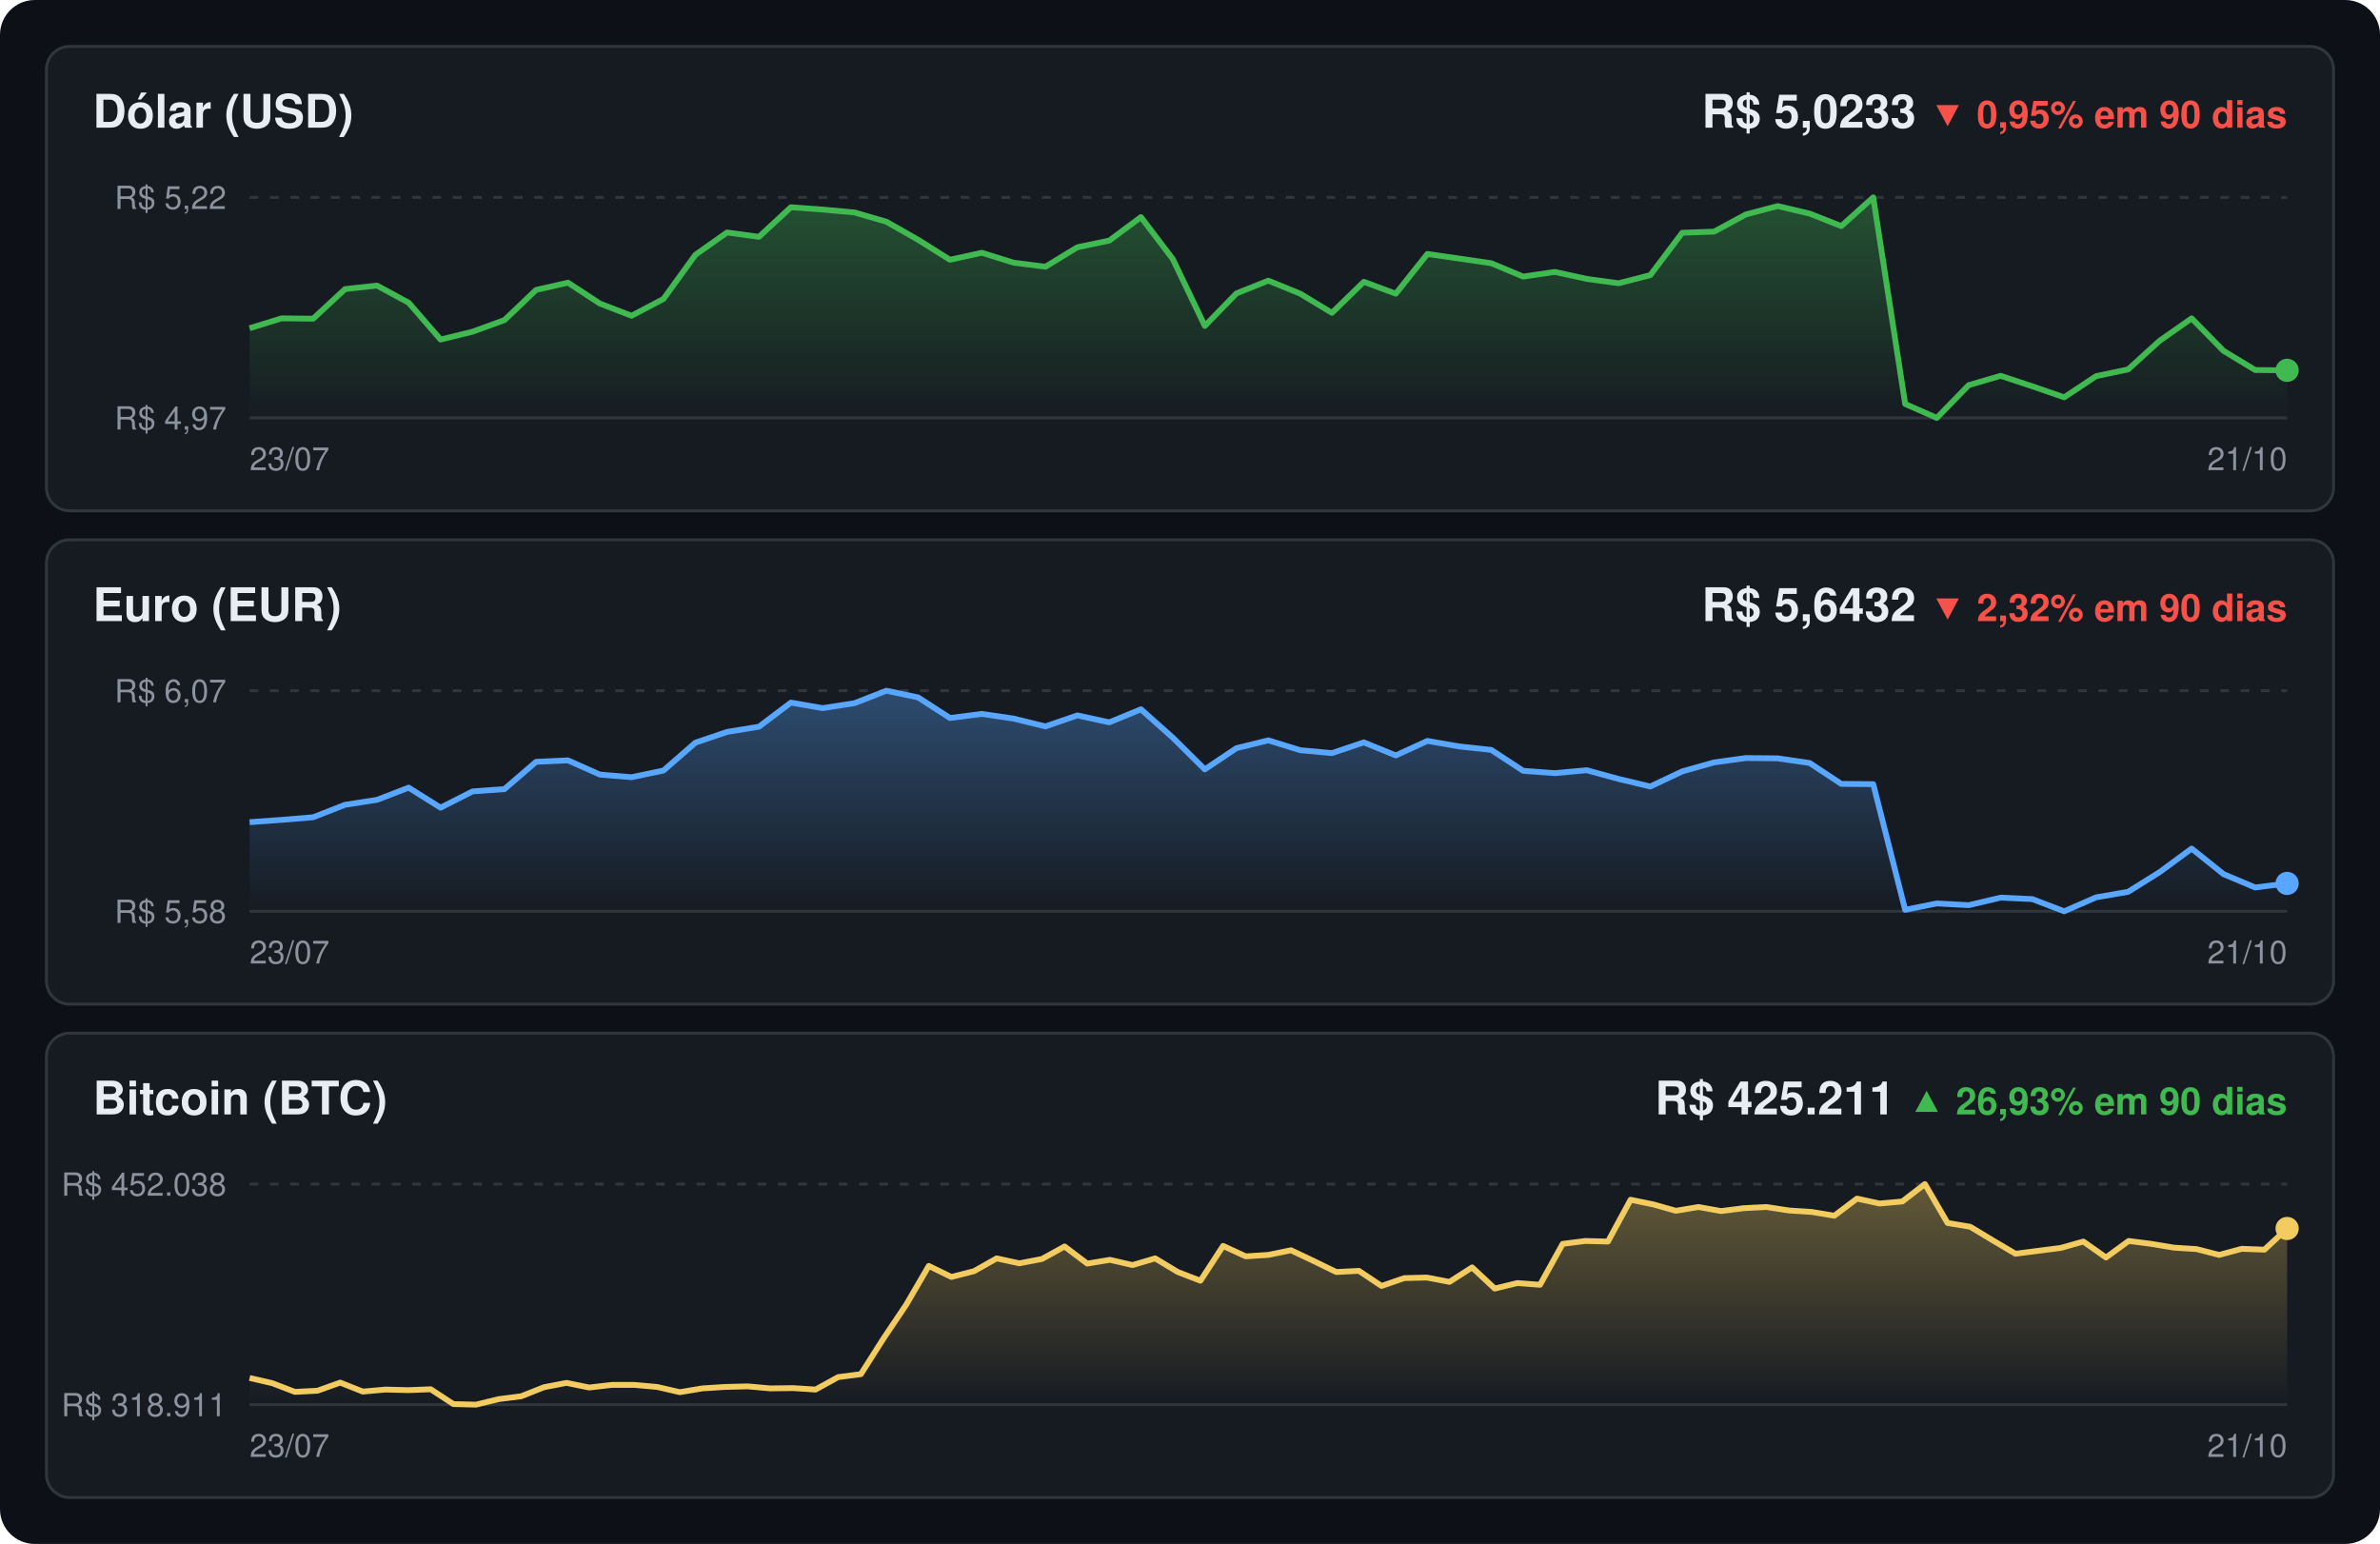
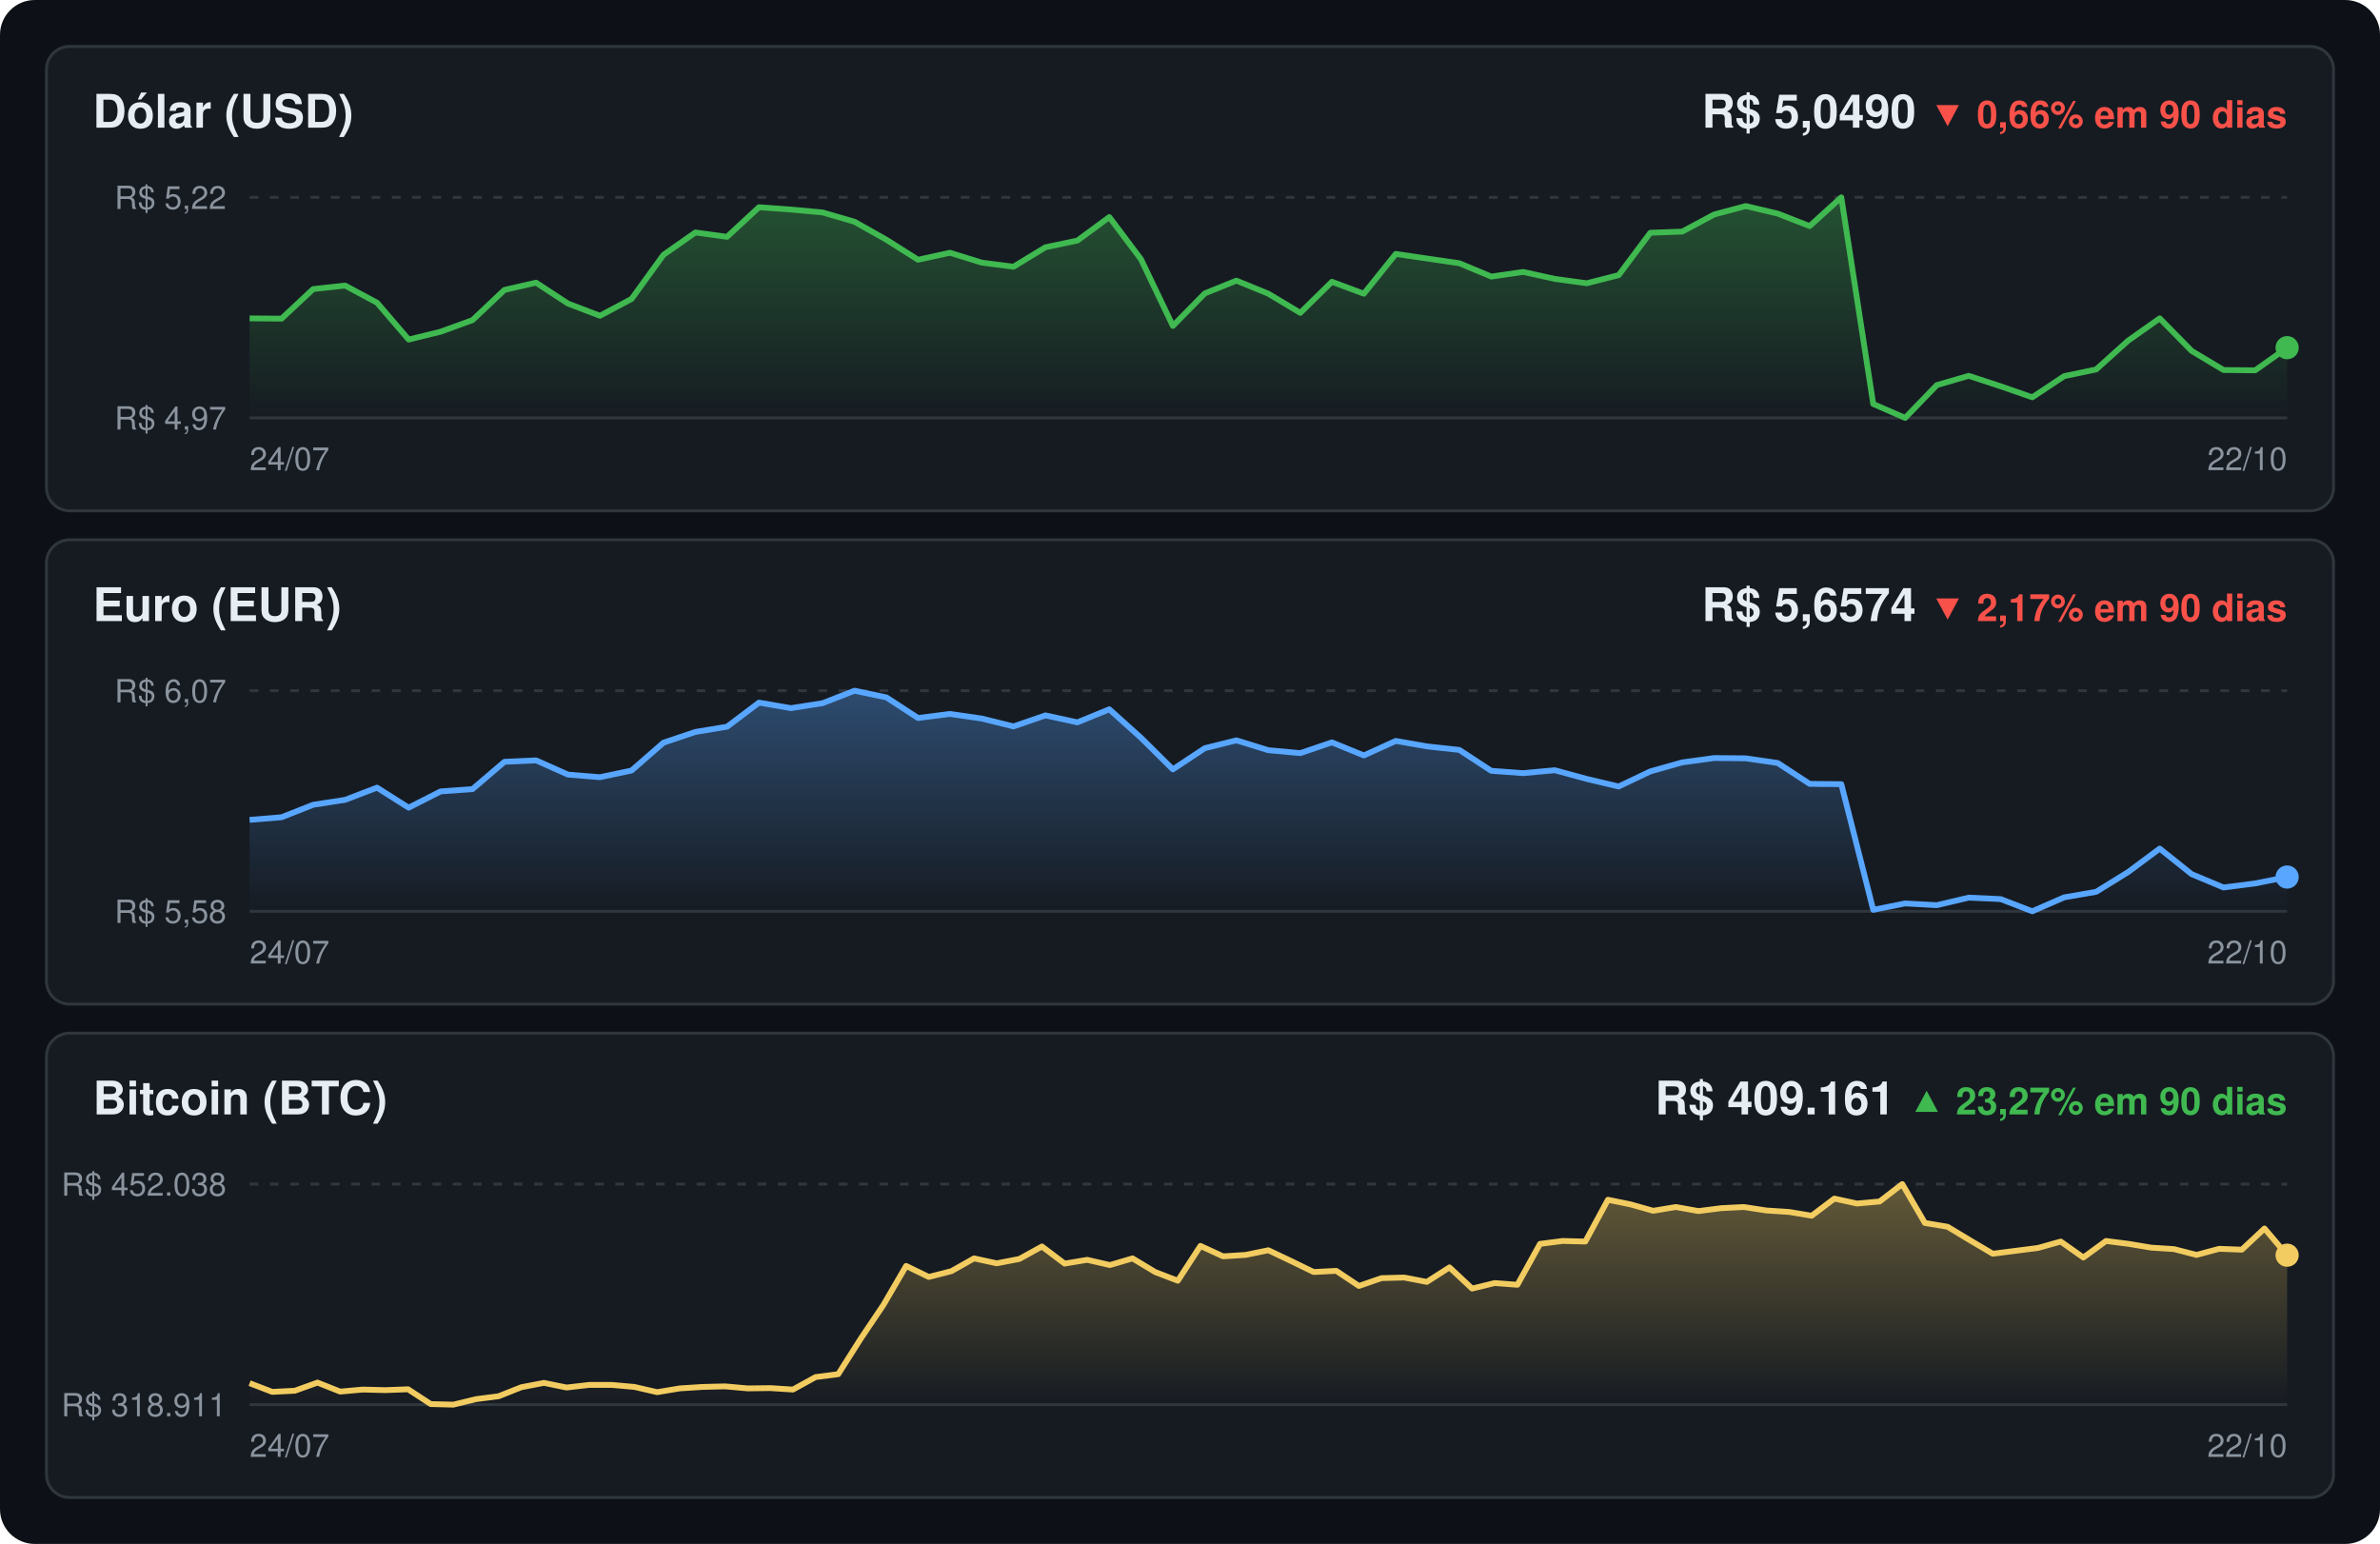
<svg xmlns="http://www.w3.org/2000/svg" viewBox="0 0 820 532" width="820" height="532">
  <defs>
    <linearGradient id="grad-usd" x1="0" y1="0" x2="0" y2="1">
      <stop offset="0" stop-color="#3fb950" stop-opacity=".35" />
      <stop offset="1" stop-color="#3fb950" stop-opacity="0" />
    </linearGradient>
    <linearGradient id="grad-eur" x1="0" y1="0" x2="0" y2="1">
      <stop offset="0" stop-color="#58a6ff" stop-opacity=".35" />
      <stop offset="1" stop-color="#58a6ff" stop-opacity="0" />
    </linearGradient>
    <linearGradient id="grad-btc" x1="0" y1="0" x2="0" y2="1">
      <stop offset="0" stop-color="#f2cc60" stop-opacity=".35" />
      <stop offset="1" stop-color="#f2cc60" stop-opacity="0" />
    </linearGradient>
  </defs>
  <style>
text{font-family:-apple-system,BlinkMacSystemFont,'Segoe UI',Helvetica,Arial,sans-serif;fill:#e6edf3}
.titulo{font-size:16px;font-weight:600}
.eixo{font-size:11px;fill:#8b949e}
</style>
  <rect width="820" height="532" rx="12" fill="#0d1117" />
  <g>
    <rect x="16" y="16" width="788" height="160" rx="8" fill="#161b22" stroke="#30363d" />
    <text x="32" y="44" class="titulo">Dólar (USD)</text>
-     <text x="788" y="44" class="titulo" text-anchor="end">R$ 5,0233
-     <tspan fill="#f85149" font-size="13"> ▼ 0,95% em 90 dias</tspan>
+     <text x="788" y="44" class="titulo" text-anchor="end">R$ 5,0490
+     <tspan fill="#f85149" font-size="13"> ▼ 0,66% em 90 dias</tspan>
    </text>
    <text x="78" y="72" class="eixo" text-anchor="end">R$ 5,22</text>
    <text x="78" y="148" class="eixo" text-anchor="end">R$ 4,97</text>
    <line x1="86" y1="68" x2="788" y2="68" stroke="#30363d" stroke-dasharray="3 4" />
    <line x1="86" y1="144" x2="788" y2="144" stroke="#30363d" />
-     <path d="M86.0,144 L86.0,113.1 L97.0,109.7 L107.9,109.8 L118.9,99.6 L129.9,98.4 L140.8,104.3 L151.8,117.0 L162.8,114.3 L173.8,110.3 L184.7,99.9 L195.7,97.4 L206.7,104.6 L217.6,108.8 L228.6,103.0 L239.6,87.8 L250.5,80.1 L261.5,81.6 L272.5,71.4 L283.4,72.2 L294.4,73.2 L305.4,76.4 L316.3,82.6 L327.3,89.5 L338.3,87.1 L349.2,90.5 L360.2,91.9 L371.2,85.2 L382.2,82.9 L393.1,74.8 L404.1,89.3 L415.1,112.3 L426.0,101.1 L437.0,96.7 L448.0,101.2 L458.9,107.8 L469.9,97.1 L480.9,101.2 L491.8,87.5 L502.8,89.1 L513.8,90.7 L524.8,95.3 L535.7,93.7 L546.7,96.1 L557.7,97.6 L568.6,94.8 L579.6,80.2 L590.6,79.8 L601.5,73.9 L612.5,71.0 L623.5,73.6 L634.4,77.9 L645.4,68.0 L656.4,139.2 L667.3,144.0 L678.3,132.7 L689.3,129.5 L700.2,133.1 L711.2,136.9 L722.2,129.6 L733.2,127.3 L744.1,117.4 L755.1,109.7 L766.1,120.9 L777.0,127.5 L788.0,127.6 L788.0,144 Z" fill="url(#grad-usd)" />
-     <polyline points="86.0,113.1 97.0,109.7 107.9,109.8 118.9,99.6 129.9,98.4 140.8,104.3 151.8,117.0 162.8,114.3 173.8,110.3 184.7,99.9 195.7,97.4 206.7,104.6 217.6,108.8 228.6,103.0 239.6,87.8 250.5,80.1 261.5,81.6 272.5,71.4 283.4,72.2 294.4,73.2 305.4,76.4 316.3,82.6 327.3,89.5 338.3,87.1 349.2,90.5 360.2,91.9 371.2,85.2 382.2,82.9 393.1,74.8 404.1,89.3 415.1,112.3 426.0,101.1 437.0,96.7 448.0,101.2 458.9,107.8 469.9,97.1 480.9,101.2 491.8,87.5 502.8,89.1 513.8,90.7 524.8,95.3 535.7,93.7 546.7,96.1 557.7,97.6 568.6,94.8 579.6,80.2 590.6,79.8 601.5,73.9 612.5,71.0 623.5,73.6 634.4,77.9 645.4,68.0 656.4,139.2 667.3,144.0 678.3,132.7 689.3,129.5 700.2,133.1 711.2,136.9 722.2,129.6 733.2,127.3 744.1,117.4 755.1,109.7 766.1,120.9 777.0,127.5 788.0,127.6" fill="none" stroke="#3fb950" stroke-width="2" stroke-linejoin="round" />
-     <circle cx="788.0" cy="127.6" r="4" fill="#3fb950">
+     <path d="M86.0,144 L86.0,109.7 L97.0,109.8 L107.9,99.6 L118.9,98.4 L129.9,104.3 L140.8,117.0 L151.8,114.3 L162.8,110.3 L173.8,99.9 L184.7,97.4 L195.7,104.6 L206.7,108.8 L217.6,103.0 L228.6,87.8 L239.6,80.1 L250.5,81.6 L261.5,71.4 L272.5,72.2 L283.4,73.2 L294.4,76.4 L305.4,82.6 L316.3,89.5 L327.3,87.1 L338.3,90.5 L349.2,91.9 L360.2,85.2 L371.2,82.9 L382.2,74.8 L393.1,89.3 L404.1,112.3 L415.1,101.1 L426.0,96.7 L437.0,101.2 L448.0,107.8 L458.9,97.1 L469.9,101.2 L480.9,87.5 L491.8,89.1 L502.8,90.7 L513.8,95.3 L524.8,93.7 L535.7,96.1 L546.7,97.6 L557.7,94.8 L568.6,80.2 L579.6,79.8 L590.6,73.9 L601.5,71.0 L612.5,73.6 L623.5,77.9 L634.4,68.0 L645.4,139.2 L656.4,144.0 L667.3,132.7 L678.3,129.5 L689.3,133.1 L700.2,136.9 L711.2,129.6 L722.2,127.3 L733.2,117.4 L744.1,109.7 L755.1,120.9 L766.1,127.5 L777.0,127.6 L788.0,119.8 L788.0,144 Z" fill="url(#grad-usd)" />
+     <polyline points="86.0,109.7 97.0,109.8 107.9,99.6 118.9,98.4 129.9,104.3 140.8,117.0 151.8,114.3 162.8,110.3 173.8,99.9 184.7,97.4 195.7,104.6 206.7,108.8 217.6,103.0 228.6,87.8 239.6,80.1 250.5,81.6 261.5,71.4 272.5,72.2 283.4,73.2 294.4,76.4 305.4,82.6 316.3,89.5 327.3,87.1 338.3,90.5 349.2,91.9 360.2,85.2 371.2,82.9 382.2,74.8 393.1,89.3 404.1,112.3 415.1,101.1 426.0,96.7 437.0,101.2 448.0,107.8 458.9,97.1 469.9,101.2 480.9,87.5 491.8,89.1 502.8,90.7 513.8,95.3 524.8,93.7 535.7,96.1 546.7,97.6 557.7,94.8 568.6,80.2 579.6,79.8 590.6,73.9 601.5,71.0 612.5,73.6 623.5,77.9 634.4,68.0 645.4,139.2 656.4,144.0 667.3,132.7 678.3,129.5 689.3,133.1 700.2,136.9 711.2,129.6 722.2,127.3 733.2,117.4 744.1,109.7 755.1,120.9 766.1,127.5 777.0,127.6 788.0,119.8" fill="none" stroke="#3fb950" stroke-width="2" stroke-linejoin="round" />
+     <circle cx="788.0" cy="119.8" r="4" fill="#3fb950">
      <animate attributeName="r" values="4;7;4" dur="2s" repeatCount="indefinite" />
    </circle>
-     <text x="86" y="162" class="eixo">23/07</text>
-     <text x="788" y="162" class="eixo" text-anchor="end">21/10</text>
+     <text x="86" y="162" class="eixo">24/07</text>
+     <text x="788" y="162" class="eixo" text-anchor="end">22/10</text>
  </g>
  <g>
    <rect x="16" y="186" width="788" height="160" rx="8" fill="#161b22" stroke="#30363d" />
    <text x="32" y="214" class="titulo">Euro (EUR)</text>
-     <text x="788" y="214" class="titulo" text-anchor="end">R$ 5,6432
-     <tspan fill="#f85149" font-size="13"> ▼ 2,32% em 90 dias</tspan>
+     <text x="788" y="214" class="titulo" text-anchor="end">R$ 5,6574
+     <tspan fill="#f85149" font-size="13"> ▼ 2,17% em 90 dias</tspan>
    </text>
    <text x="78" y="242" class="eixo" text-anchor="end">R$ 6,07</text>
    <text x="78" y="318" class="eixo" text-anchor="end">R$ 5,58</text>
    <line x1="86" y1="238" x2="788" y2="238" stroke="#30363d" stroke-dasharray="3 4" />
    <line x1="86" y1="314" x2="788" y2="314" stroke="#30363d" />
-     <path d="M86.0,314 L86.0,283.3 L97.0,282.5 L107.9,281.6 L118.9,277.3 L129.9,275.6 L140.8,271.4 L151.8,278.3 L162.8,272.7 L173.8,271.9 L184.7,262.5 L195.7,262.0 L206.7,266.9 L217.6,267.8 L228.6,265.5 L239.6,255.9 L250.5,252.2 L261.5,250.4 L272.5,242.1 L283.4,244.0 L294.4,242.3 L305.4,238.0 L316.3,240.3 L327.3,247.4 L338.3,246.0 L349.2,247.6 L360.2,250.3 L371.2,246.5 L382.2,248.9 L393.1,244.4 L404.1,254.2 L415.1,265.1 L426.0,257.8 L437.0,255.1 L448.0,258.5 L458.9,259.5 L469.9,255.8 L480.9,260.3 L491.8,255.3 L502.8,257.2 L513.8,258.4 L524.8,265.6 L535.7,266.4 L546.7,265.4 L557.7,268.4 L568.6,271.0 L579.6,265.8 L590.6,262.7 L601.5,261.2 L612.5,261.3 L623.5,262.9 L634.4,270.1 L645.4,270.2 L656.4,313.5 L667.3,311.3 L678.3,311.9 L689.3,309.3 L700.2,309.8 L711.2,314.0 L722.2,309.2 L733.2,307.3 L744.1,300.5 L755.1,292.4 L766.1,301.2 L777.0,305.8 L788.0,304.4 L788.0,314 Z" fill="url(#grad-eur)" />
-     <polyline points="86.0,283.3 97.0,282.5 107.9,281.6 118.9,277.3 129.9,275.6 140.8,271.4 151.8,278.3 162.8,272.7 173.8,271.9 184.7,262.5 195.7,262.0 206.7,266.9 217.6,267.8 228.6,265.5 239.6,255.9 250.5,252.2 261.5,250.4 272.5,242.1 283.4,244.0 294.4,242.3 305.4,238.0 316.3,240.3 327.3,247.4 338.3,246.0 349.2,247.6 360.2,250.3 371.2,246.5 382.2,248.9 393.1,244.4 404.1,254.2 415.1,265.1 426.0,257.8 437.0,255.1 448.0,258.5 458.9,259.5 469.9,255.8 480.9,260.3 491.8,255.3 502.8,257.2 513.8,258.4 524.8,265.6 535.7,266.4 546.7,265.4 557.7,268.4 568.6,271.0 579.6,265.8 590.6,262.7 601.5,261.2 612.5,261.3 623.5,262.9 634.4,270.1 645.4,270.2 656.4,313.5 667.3,311.3 678.3,311.9 689.3,309.3 700.2,309.8 711.2,314.0 722.2,309.2 733.2,307.3 744.1,300.5 755.1,292.4 766.1,301.2 777.0,305.8 788.0,304.4" fill="none" stroke="#58a6ff" stroke-width="2" stroke-linejoin="round" />
-     <circle cx="788.0" cy="304.4" r="4" fill="#58a6ff">
+     <path d="M86.0,314 L86.0,282.5 L97.0,281.6 L107.9,277.3 L118.9,275.6 L129.9,271.4 L140.8,278.3 L151.8,272.7 L162.8,271.9 L173.8,262.5 L184.7,262.0 L195.7,266.9 L206.7,267.8 L217.6,265.5 L228.6,255.9 L239.6,252.2 L250.5,250.4 L261.5,242.1 L272.5,244.0 L283.4,242.3 L294.4,238.0 L305.4,240.3 L316.3,247.4 L327.3,246.0 L338.3,247.6 L349.2,250.3 L360.2,246.5 L371.2,248.9 L382.2,244.4 L393.1,254.2 L404.1,265.1 L415.1,257.8 L426.0,255.1 L437.0,258.5 L448.0,259.5 L458.9,255.8 L469.9,260.3 L480.9,255.3 L491.8,257.2 L502.8,258.4 L513.8,265.6 L524.8,266.4 L535.7,265.4 L546.7,268.4 L557.7,271.0 L568.6,265.8 L579.6,262.7 L590.6,261.2 L601.5,261.3 L612.5,262.9 L623.5,270.1 L634.4,270.2 L645.4,313.5 L656.4,311.3 L667.3,311.9 L678.3,309.3 L689.3,309.8 L700.2,314.0 L711.2,309.2 L722.2,307.3 L733.2,300.5 L744.1,292.4 L755.1,301.2 L766.1,305.8 L777.0,304.4 L788.0,302.2 L788.0,314 Z" fill="url(#grad-eur)" />
+     <polyline points="86.0,282.5 97.0,281.6 107.9,277.3 118.9,275.6 129.9,271.4 140.8,278.3 151.8,272.7 162.8,271.9 173.8,262.5 184.7,262.0 195.7,266.9 206.7,267.8 217.6,265.5 228.6,255.9 239.6,252.2 250.5,250.4 261.5,242.1 272.5,244.0 283.4,242.3 294.4,238.0 305.4,240.3 316.3,247.4 327.3,246.0 338.3,247.6 349.2,250.3 360.2,246.5 371.2,248.9 382.2,244.4 393.1,254.2 404.1,265.1 415.1,257.8 426.0,255.1 437.0,258.5 448.0,259.5 458.9,255.8 469.9,260.3 480.9,255.3 491.8,257.2 502.8,258.4 513.8,265.6 524.8,266.4 535.7,265.4 546.7,268.4 557.7,271.0 568.6,265.8 579.6,262.7 590.6,261.2 601.5,261.3 612.5,262.9 623.5,270.1 634.4,270.2 645.4,313.5 656.4,311.3 667.3,311.9 678.3,309.3 689.3,309.8 700.2,314.0 711.2,309.2 722.2,307.3 733.2,300.5 744.1,292.4 755.1,301.2 766.1,305.8 777.0,304.4 788.0,302.2" fill="none" stroke="#58a6ff" stroke-width="2" stroke-linejoin="round" />
+     <circle cx="788.0" cy="302.2" r="4" fill="#58a6ff">
      <animate attributeName="r" values="4;7;4" dur="2s" repeatCount="indefinite" />
    </circle>
-     <text x="86" y="332" class="eixo">23/07</text>
-     <text x="788" y="332" class="eixo" text-anchor="end">21/10</text>
+     <text x="86" y="332" class="eixo">24/07</text>
+     <text x="788" y="332" class="eixo" text-anchor="end">22/10</text>
  </g>
  <g>
    <rect x="16" y="356" width="788" height="160" rx="8" fill="#161b22" stroke="#30363d" />
    <text x="32" y="384" class="titulo">Bitcoin (BTC)</text>
-     <text x="788" y="384" class="titulo" text-anchor="end">R$ 425.211
-     <tspan fill="#3fb950" font-size="13"> ▲ 26,93% em 90 dias</tspan>
+     <text x="788" y="384" class="titulo" text-anchor="end">R$ 409.161
+     <tspan fill="#3fb950" font-size="13"> ▲ 23,27% em 90 dias</tspan>
    </text>
    <text x="78" y="412" class="eixo" text-anchor="end">R$ 452.038</text>
    <text x="78" y="488" class="eixo" text-anchor="end">R$ 318.911</text>
    <line x1="86" y1="408" x2="788" y2="408" stroke="#30363d" stroke-dasharray="3 4" />
    <line x1="86" y1="484" x2="788" y2="484" stroke="#30363d" />
-     <path d="M86.0,484 L86.0,474.8 L93.8,476.6 L101.6,479.6 L109.4,479.2 L117.2,476.4 L125.0,479.5 L132.8,478.8 L140.6,479.0 L148.4,478.7 L156.2,483.8 L164.0,484.0 L171.8,482.1 L179.6,481.1 L187.4,478.0 L195.2,476.5 L203.0,478.1 L210.8,477.2 L218.6,477.2 L226.4,477.9 L234.2,479.7 L242.0,478.4 L249.8,477.9 L257.6,477.7 L265.4,478.4 L273.2,478.3 L281.0,478.8 L288.8,474.5 L296.6,473.5 L304.4,461.2 L312.2,449.6 L320.0,436.2 L327.8,440.0 L335.6,438.0 L343.4,433.6 L351.2,435.3 L359.0,433.8 L366.8,429.5 L374.6,435.4 L382.4,434.1 L390.2,435.9 L398.0,433.6 L405.8,438.3 L413.6,441.3 L421.4,429.3 L429.2,432.9 L437.0,432.4 L444.8,430.8 L452.6,434.5 L460.4,438.3 L468.2,437.9 L476.0,443.1 L483.8,440.4 L491.6,440.2 L499.4,441.7 L507.2,436.7 L515.0,444.0 L522.8,442.1 L530.6,442.7 L538.4,428.6 L546.2,427.6 L554.0,427.8 L561.8,413.4 L569.6,415.0 L577.4,417.2 L585.2,415.9 L593.0,417.3 L600.8,416.3 L608.6,415.9 L616.4,417.1 L624.2,417.6 L632.0,418.9 L639.8,413.0 L647.6,414.7 L655.4,414.0 L663.2,408.0 L671.0,421.4 L678.8,422.7 L686.6,427.4 L694.4,432.0 L702.2,431.0 L710.0,430.0 L717.8,427.8 L725.6,433.3 L733.4,427.6 L741.2,428.6 L749.0,429.9 L756.8,430.4 L764.6,432.4 L772.4,430.3 L780.2,430.6 L788.0,423.3 L788.0,484 Z" fill="url(#grad-btc)" />
-     <polyline points="86.0,474.8 93.8,476.6 101.6,479.6 109.4,479.2 117.2,476.4 125.0,479.5 132.8,478.8 140.6,479.0 148.4,478.7 156.2,483.8 164.0,484.0 171.8,482.1 179.6,481.1 187.4,478.0 195.2,476.5 203.0,478.1 210.8,477.2 218.6,477.2 226.4,477.9 234.2,479.7 242.0,478.4 249.8,477.9 257.6,477.7 265.4,478.4 273.2,478.3 281.0,478.8 288.8,474.5 296.6,473.5 304.4,461.2 312.2,449.6 320.0,436.2 327.8,440.0 335.6,438.0 343.4,433.6 351.2,435.3 359.0,433.8 366.8,429.5 374.6,435.4 382.4,434.1 390.2,435.9 398.0,433.6 405.8,438.3 413.6,441.3 421.4,429.3 429.2,432.9 437.0,432.4 444.8,430.8 452.6,434.5 460.4,438.3 468.2,437.9 476.0,443.1 483.8,440.4 491.6,440.2 499.4,441.7 507.2,436.7 515.0,444.0 522.8,442.1 530.6,442.7 538.4,428.6 546.2,427.6 554.0,427.8 561.8,413.4 569.6,415.0 577.4,417.2 585.2,415.9 593.0,417.3 600.8,416.3 608.6,415.9 616.4,417.1 624.2,417.6 632.0,418.9 639.8,413.0 647.6,414.7 655.4,414.0 663.2,408.0 671.0,421.4 678.8,422.7 686.6,427.4 694.4,432.0 702.2,431.0 710.0,430.0 717.8,427.8 725.6,433.3 733.4,427.6 741.2,428.6 749.0,429.9 756.8,430.4 764.6,432.4 772.4,430.3 780.2,430.6 788.0,423.3" fill="none" stroke="#f2cc60" stroke-width="2" stroke-linejoin="round" />
-     <circle cx="788.0" cy="423.3" r="4" fill="#f2cc60">
+     <path d="M86.0,484 L86.0,476.6 L93.8,479.6 L101.6,479.2 L109.4,476.4 L117.2,479.5 L125.0,478.8 L132.8,479.0 L140.6,478.7 L148.4,483.8 L156.2,484.0 L164.0,482.1 L171.8,481.1 L179.6,478.0 L187.4,476.5 L195.2,478.1 L203.0,477.2 L210.8,477.2 L218.6,477.9 L226.4,479.7 L234.2,478.4 L242.0,477.9 L249.8,477.7 L257.6,478.4 L265.4,478.3 L273.2,478.8 L281.0,474.5 L288.8,473.5 L296.6,461.2 L304.4,449.6 L312.2,436.2 L320.0,440.0 L327.8,438.0 L335.6,433.6 L343.4,435.3 L351.2,433.8 L359.0,429.5 L366.8,435.4 L374.6,434.1 L382.4,435.9 L390.2,433.6 L398.0,438.3 L405.8,441.3 L413.6,429.3 L421.4,432.9 L429.2,432.4 L437.0,430.8 L444.8,434.5 L452.6,438.3 L460.4,437.9 L468.2,443.1 L476.0,440.4 L483.8,440.2 L491.6,441.7 L499.4,436.7 L507.2,444.0 L515.0,442.1 L522.8,442.7 L530.6,428.6 L538.4,427.6 L546.2,427.8 L554.0,413.4 L561.8,415.0 L569.6,417.2 L577.4,415.9 L585.2,417.3 L593.0,416.3 L600.8,415.9 L608.6,417.1 L616.4,417.6 L624.2,418.9 L632.0,413.0 L639.8,414.7 L647.6,414.0 L655.4,408.0 L663.2,421.4 L671.0,422.7 L678.8,427.4 L686.6,432.0 L694.4,431.0 L702.2,430.0 L710.0,427.8 L717.8,433.3 L725.6,427.6 L733.4,428.6 L741.2,429.9 L749.0,430.4 L756.8,432.4 L764.6,430.3 L772.4,430.6 L780.2,423.3 L788.0,432.5 L788.0,484 Z" fill="url(#grad-btc)" />
+     <polyline points="86.0,476.6 93.8,479.6 101.6,479.2 109.4,476.4 117.2,479.5 125.0,478.8 132.8,479.0 140.6,478.7 148.4,483.8 156.2,484.0 164.0,482.1 171.8,481.1 179.6,478.0 187.4,476.5 195.2,478.1 203.0,477.2 210.8,477.2 218.6,477.9 226.4,479.7 234.2,478.4 242.0,477.9 249.8,477.7 257.6,478.4 265.4,478.3 273.2,478.8 281.0,474.5 288.8,473.5 296.6,461.2 304.4,449.6 312.2,436.2 320.0,440.0 327.8,438.0 335.6,433.6 343.4,435.3 351.2,433.8 359.0,429.5 366.8,435.4 374.6,434.1 382.4,435.9 390.2,433.6 398.0,438.3 405.8,441.3 413.6,429.3 421.4,432.9 429.2,432.4 437.0,430.8 444.8,434.5 452.6,438.3 460.4,437.9 468.2,443.1 476.0,440.4 483.8,440.2 491.6,441.7 499.4,436.7 507.2,444.0 515.0,442.1 522.8,442.7 530.6,428.6 538.4,427.6 546.2,427.8 554.0,413.4 561.8,415.0 569.6,417.2 577.4,415.9 585.2,417.3 593.0,416.3 600.8,415.9 608.6,417.1 616.4,417.6 624.2,418.9 632.0,413.0 639.8,414.7 647.6,414.0 655.4,408.0 663.2,421.4 671.0,422.7 678.8,427.4 686.6,432.0 694.4,431.0 702.2,430.0 710.0,427.8 717.8,433.3 725.6,427.6 733.4,428.6 741.2,429.9 749.0,430.4 756.8,432.4 764.6,430.3 772.4,430.6 780.2,423.3 788.0,432.5" fill="none" stroke="#f2cc60" stroke-width="2" stroke-linejoin="round" />
+     <circle cx="788.0" cy="432.5" r="4" fill="#f2cc60">
      <animate attributeName="r" values="4;7;4" dur="2s" repeatCount="indefinite" />
    </circle>
-     <text x="86" y="502" class="eixo">23/07</text>
-     <text x="788" y="502" class="eixo" text-anchor="end">21/10</text>
+     <text x="86" y="502" class="eixo">24/07</text>
+     <text x="788" y="502" class="eixo" text-anchor="end">22/10</text>
  </g>
</svg>
